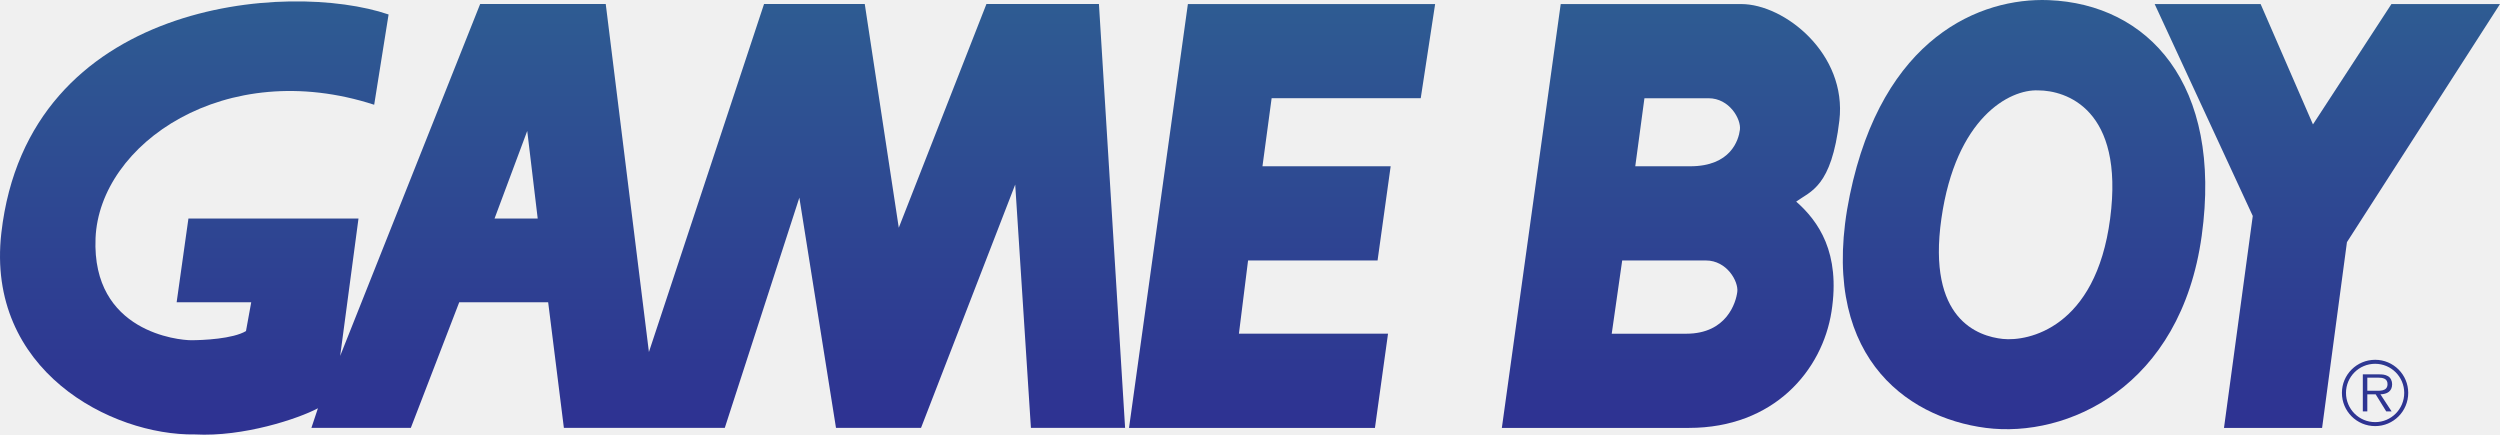
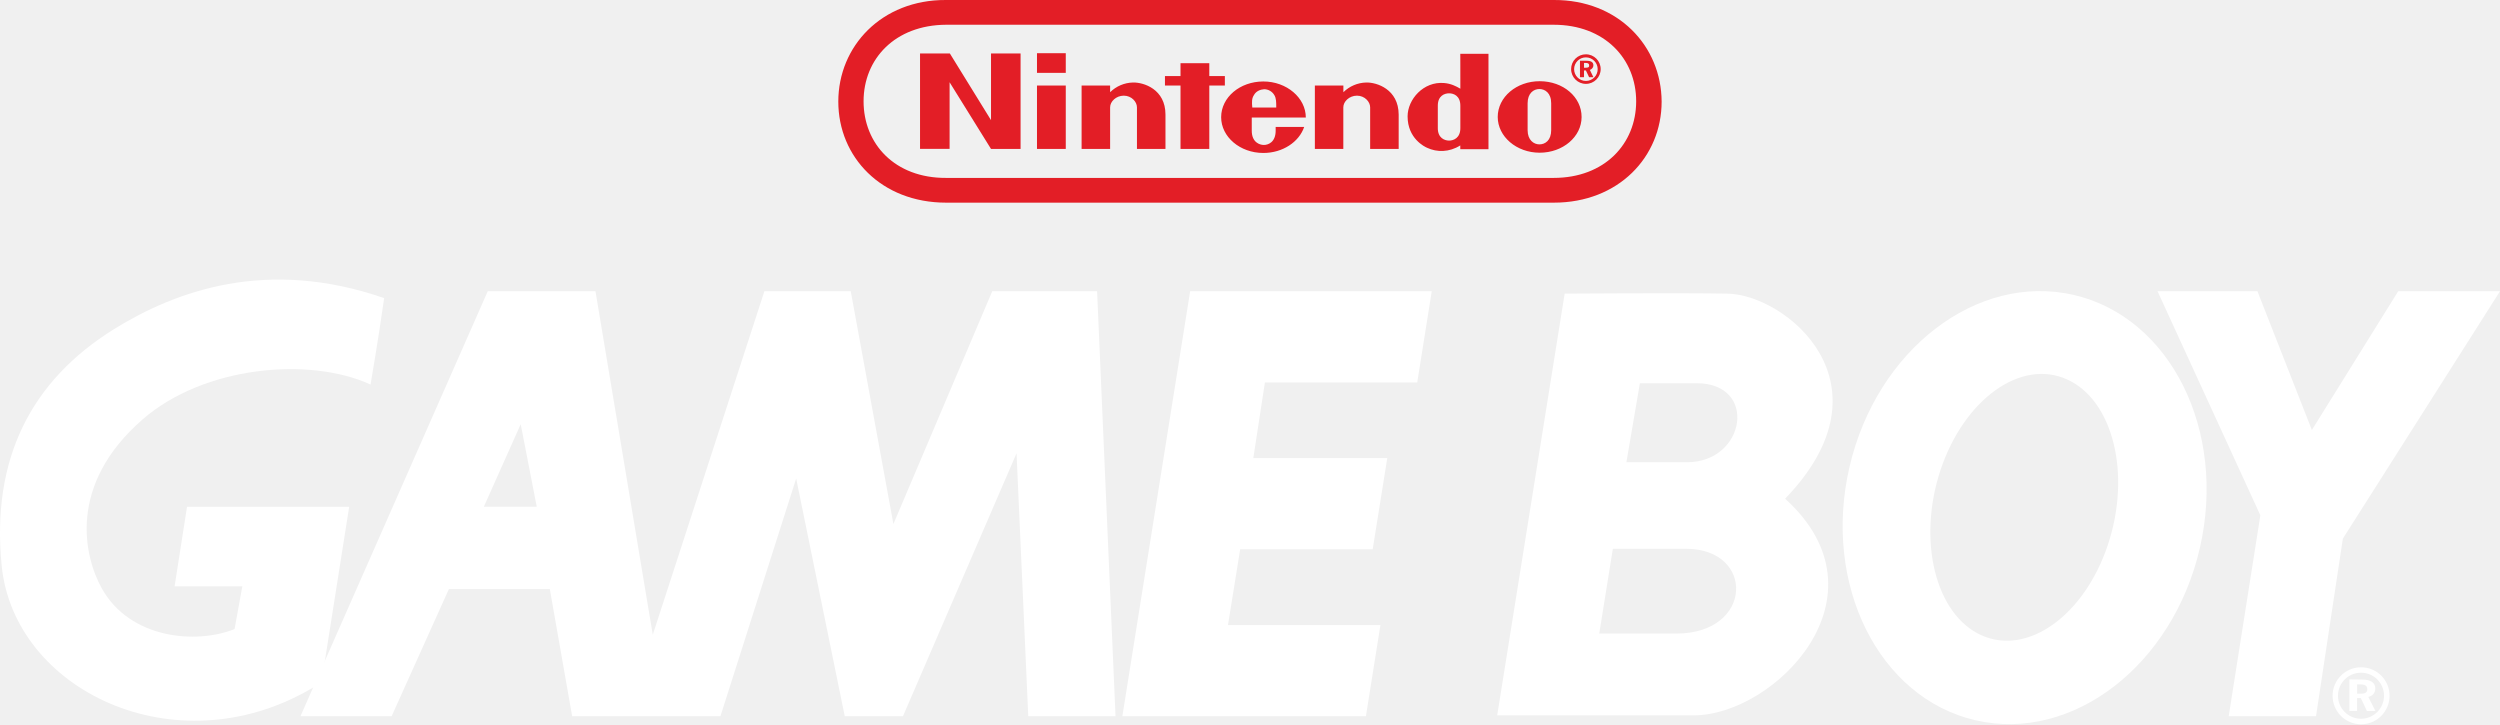
- <svg xmlns="http://www.w3.org/2000/svg" version="1.2" baseProfile="tiny" id="svg2" x="0px" y="0px" width="566.929px" height="98.574px" viewBox="0 0 566.929 98.574" xml:space="preserve">
-   <g>
-     <linearGradient id="_43443024_1_" gradientUnits="userSpaceOnUse" x1="527.771" y1="-0.713" x2="527.771" y2="98.787">
-       <stop offset="0.005" style="stop-color:#2E5C92" />
-       <stop offset="1" style="stop-color:#2E3192" />
-     </linearGradient>
-     <polygon id="_43443024" fill="url(#_43443024_1_)" points="488.615,0.917 512.644,0.917 524.513,28.215 542.312,0.917    566.927,0.917 532.22,54.913 526.585,97.041 504.337,97.041 510.863,48.973  " />
-     <linearGradient id="_43441624_1_" gradientUnits="userSpaceOnUse" x1="290.738" y1="-0.713" x2="290.738" y2="98.787">
-       <stop offset="0.005" style="stop-color:#2E5C92" />
-       <stop offset="1" style="stop-color:#2E3192" />
-     </linearGradient>
-     <polygon id="_43441624" fill="url(#_43441624_1_)" points="311.798,97.041 314.765,75.671 280.951,75.671 283.027,59.066    312.392,59.066 315.363,37.706 286.291,37.706 288.369,22.276 322.181,22.276 325.447,0.917 269.379,0.917 256.029,97.041  " />
-     <linearGradient id="_43775888_1_" gradientUnits="userSpaceOnUse" x1="127.571" y1="-0.713" x2="127.571" y2="98.787">
-       <stop offset="0.005" style="stop-color:#2E5C92" />
-       <stop offset="1" style="stop-color:#2E3192" />
-     </linearGradient>
-     <path id="_43775888" fill="url(#_43775888_1_)" d="M112.146,49.565l7.416-19.874l2.375,19.874H112.146L112.146,49.565z    M104.137,68.552h20.172l3.563,28.48h36.488l16.91-52.213l8.309,52.213h19.283l21.359-55.179l3.561,55.179h21.359l-5.934-96.119   h-25.514l-19.875,50.728l-7.715-50.728h-22.842l-26.105,78.912l-9.791-78.912h-28.48l-31.744,79.8l4.154-31.149H42.729   l-2.672,18.987h16.912l-1.188,6.526c-2.967,1.778-9.789,2.075-12.459,2.075c-2.67,0-22.545-1.778-21.656-23.139   c0.889-21.359,29.369-41.235,63.188-30.259l3.266-20.47C65.572-4.427,6.354-0.111,0.305,52.828   c-3.559,31.148,24.921,45.982,43.906,45.688c10.977,0.594,23.438-3.561,27.887-5.935l-1.482,4.451h22.547L104.137,68.552   L104.137,68.552z" />
-     <linearGradient id="_44102912_1_" gradientUnits="userSpaceOnUse" x1="458.994" y1="-0.713" x2="458.994" y2="98.787">
-       <stop offset="0.005" style="stop-color:#2E5C92" />
-       <stop offset="1" style="stop-color:#2E3192" />
-     </linearGradient>
-     <path id="_44102912" fill="url(#_44102912_1_)" d="M464.582,0.028c-15.428-0.594-37.678,8.306-45.094,44.204   c-7.416,35.894,12.459,50.431,30.852,52.804c18.396,2.373,44.205-9.196,48.951-43.609C504.039,19.013,487.125,0.919,464.582,0.028z    M462.208,20.498c6.229,0,19.578,4.154,16.314,29.071c-3.264,24.92-18.689,27.887-24.326,27.292   c-5.639-0.594-17.207-4.447-13.943-27.292C443.515,26.728,455.677,20.201,462.208,20.498L462.208,20.498z" />
-     <linearGradient id="_44104296_1_" gradientUnits="userSpaceOnUse" x1="378.921" y1="-0.713" x2="378.921" y2="98.787">
-       <stop offset="0.005" style="stop-color:#2E5C92" />
-       <stop offset="1" style="stop-color:#2E3192" />
-     </linearGradient>
-     <path id="_44104296" fill="url(#_44104296_1_)" d="M370.833,37.706h12.461c9.197,0,10.977-5.934,11.271-8.305   c0.297-2.375-2.371-7.122-7.117-7.122h-14.537L370.833,37.706z M365.494,75.677h16.912c9.193,0,11.27-7.118,11.564-9.493   c0.299-2.373-2.371-7.117-7.117-7.117h-18.984L365.494,75.677L365.494,75.677z M340.576,97.038l13.35-96.118h40.938   c9.793,0,24.031,11.274,22.252,26.403c-1.779,15.13-6.527,16.02-9.791,18.393c5.045,4.447,10.088,11.568,8.012,24.918   c-2.078,13.353-13.055,26.403-32.338,26.403L340.576,97.038L340.576,97.038z" />
-     <linearGradient id="_44106160_1_" gradientUnits="userSpaceOnUse" x1="538.598" y1="-0.713" x2="538.598" y2="98.787">
-       <stop offset="0.005" style="stop-color:#2E5C92" />
-       <stop offset="1" style="stop-color:#2E3192" />
-     </linearGradient>
-     <path id="_44106160" fill="url(#_44106160_1_)" d="M538.619,82.498c-3.66,0-6.615,2.951-6.615,6.593   c0,3.681,2.953,6.634,6.615,6.634c3.641,0,6.592-2.953,6.592-6.634C545.208,85.448,542.255,82.498,538.619,82.498v-0.907   c4.148,0,7.498,3.366,7.498,7.5c0,4.173-3.35,7.538-7.498,7.538c-4.174-0.001-7.539-3.365-7.539-7.538   c0-4.135,3.365-7.499,7.539-7.499V82.498L538.619,82.498z" />
-     <linearGradient id="_42975192_1_" gradientUnits="userSpaceOnUse" x1="539.144" y1="-0.713" x2="539.144" y2="98.787">
-       <stop offset="0.005" style="stop-color:#2E5C92" />
-       <stop offset="1" style="stop-color:#2E3192" />
-     </linearGradient>
-     <path id="_42975192" fill="url(#_42975192_1_)" d="M536.839,85.639h2.402c1.045,0,2.182,0.156,2.182,1.457   c0,1.711-1.828,1.516-3.01,1.516l-1.574-0.002v0.809h1.893l2.4,3.878h1.219l-2.539-3.878c1.496-0.038,2.656-0.648,2.656-2.302   c0-0.71-0.313-1.457-0.943-1.813c-0.629-0.373-1.34-0.412-2.049-0.412h-3.656v8.403h1.02V85.639L536.839,85.639z" />
-   </g>
+ <svg xmlns="http://www.w3.org/2000/svg" id="Layer_1" data-name="Layer 1" viewBox="0 0 3839.003 1112.202">
+   <path d="M1521.8,184.5,1458.6,82.1h-45.8V228.6h45.4V126.3l63.6,102.4h45.4V82.1h-45.4Zm359.1-53.2V116.8H1857V97h-44.2v19.8h-23.9v14.5h23.9v97.4H1857V131.3h23.9Zm-288.5,97.4h44.2V131.3h-44.2Zm0-116.8h44.2V81.7h-44.2Zm771.9,12.8c-35.5,0-64.4,24.3-64.4,54.9,0,30.1,28.9,54.9,64.4,54.9S2428.7,210.2,2428.7,179.6,2400.6,124.7,2364.3,124.7Zm17.7,75.1c0,15.7-9.1,21.9-18.1,21.9-8.7,0-18.1-6.6-18.1-21.9V158.6c0-15.3,9.1-21.9,18.1-21.9,8.7,0,18.1,6.2,18.1,21.9v41.2Zm-139.5-63.6c-7-4.1-14.5-7.8-24.8-8.7-31.8-2.9-56.2,25.2-56.2,51.2,0,33.9,26,46.6,30.1,48.3,14.9,7,33.9,7,50.8-3.7v5.8h43.3V82.6h-43.3C2242.5,82.1,2242.5,113.5,2242.5,136.2Zm0,43.4v17.3c0,14.9-10.3,19-17.3,19s-17.3-4.1-17.3-19V162.3c0-15.3,10.3-19,17.3-19s17.3,3.7,17.3,19Zm-502.7-52.9a51.688,51.688,0,0,0-35.1,14.9V131.3H1660.9v97.4h43.8v-64c0-8.7,9.1-17.8,21-17.8S1745.9,156.4,1745.9,164.7v64h43.8V175.9C1789.7,137,1756.3,126.3,1739.8,126.7ZM2098,126.7a51.689,51.689,0,0,0-35.1,14.9V131.3h-43.8v97.4h43.7v-64c0-8.7,9.1-17.8,21-17.8s20.2,9.5,20.2,17.8v64h43.8V175.9C2147.6,137,2114.1,126.3,2098,126.7ZM2005.2,180.4c0-30.1-29.3-55.3-65.2-55.3S1875.2,149.4,1875.2,180c0,30.1,28.9,54.9,64.8,54.9,29.7,0,54.9-16.9,62.7-40H1958.9v5.8c0,17.8-11.6,21.9-18.1,21.9-6.6,0-18.6-4.1-18.6-21.9V180.5h83ZM1925.5,146.1c3.3-6.2,9.9-8.7,15.7-9.1a18.266,18.266,0,0,1,15.7,9.1c2.9,4.9,2.9,10.7,2.9,19H1923C1922.2,156.4,1922.2,151.1,1925.5,146.1Zm521.3-45.8c0-4.9-3.7-7-10.7-7h-9.9v25.2h6.2V108.2h2.9l4.9,10.3h6.6l-5.4-11.1C2444.7,106.1,2446.8,103.6,2446.8,100.3Zm-11.5,3.7h-2.9V96.6h2.5c3.7,0,5.4,1.3,5.4,3.7C2440.6,103.2,2438.6,104,2435.3,104Zm0-20.6a22.619,22.619,0,0,0-22.7,22.7,22.7,22.7,0,1,0,22.7-22.7Zm0,40.9a18.1,18.1,0,1,1,18.1-18.1A18.031,18.031,0,0,1,2435.3,124.3ZM2386.1,0h-933.7c-98.6-.4-165.1,71-165.1,156s66,155.2,165.5,155.2H2386.1c99.1,0,165.5-70.1,165.5-155.2C2551.2,70.6,2484.8-.4,2386.1,0ZM2385.7,273.2h-932.9c-78.8.4-126.7-52.4-126.7-117.6S1374.4,38.4,1452.9,38h932.9c78.4,0,126.7,52.4,126.7,117.6S2464.1,273.2,2385.7,273.2ZM2386.1,0h-933.7c-98.6-.4-165.1,71-165.1,156s66,155.2,165.5,155.2H2386.1c99.1,0,165.5-70.1,165.5-155.2C2551.2,70.6,2484.8-.4,2386.1,0ZM2385.7,273.2h-932.9c-78.8.4-126.7-52.4-126.7-117.6S1374.4,38.4,1452.9,38h932.9c78.4,0,126.7,52.4,126.7,117.6S2464.1,273.2,2385.7,273.2ZM2386.1,0h-933.7c-98.6-.4-165.1,71-165.1,156s66,155.2,165.5,155.2H2386.1c99.1,0,165.5-70.1,165.5-155.2C2551.2,70.6,2484.8-.4,2386.1,0ZM2385.7,273.2h-932.9c-78.8.4-126.7-52.4-126.7-117.6S1374.4,38.4,1452.9,38h932.9c78.4,0,126.7,52.4,126.7,117.6S2464.1,273.2,2385.7,273.2Z" transform="translate(0.0034 0.00168)" style="fill:#e31e26" />
+   <path d="M3619.5,1065.2h5.8c6.8,0,9.9-2,9.9-6.9,0-5.1-3.4-7.3-10.4-7.3h-5.2v14.1m41.3,3.3a35.35,35.35,0,1,1-35.3-35.4A35.273,35.273,0,0,1,3660.9,1068.4ZM3625.6,1024.7a43.75,43.75,0,1,0,43.8,43.8A43.575,43.575,0,0,0,3625.6,1024.7Zm1.2,18.8c13.7,0,20.7,4.7,20.7,13.9,0,6.3-4,11.2-10.7,12.8l10.9,21.6h-13.1L3625.3,1072h-5.8V1091.7h-11.8v-48.4l19.1.2Z" transform="translate(0.0034 0.00168)" style="fill:#fff" />
+   <path d="M824.2,778,799.6,651.4,743,778.1h81.2M1713,1099.8H1579L1561,696.1l-174.4,403.7h-89.4l-74.6-365-116.3,365H878.6L844.3,904.6h-155l-87.9,195.2h-140L749,447.2H914.4l88,527.5,171.4-527.5h132.6l65.5,357.5,151.8-357.5h161l28.3,652.6" transform="translate(0.0034 0.00168)" style="fill:#fff" />
+   <polyline points="2097.503 1099.802 2119.803 959.802 1885.703 959.802 1904.403 843.502 2107.903 843.502 2130.303 703.402 1924.603 703.402 1942.403 587.302 2176.303 587.302 2198.604 447.202 1827.603 447.202 1723.503 1099.802 2097.503 1099.802" style="fill:#fff" />
+   <polyline points="3839.003 447.202 3682.703 447.202 3550.104 660.302 3466.503 447.202 3313.104 447.202 3471.003 791.302 3422.403 1099.802 3556.503 1099.802 3597.703 827.102 3839.003 447.202" style="fill:#fff" />
+   <path d="M3042.9,975.6c71,31.8,157.8-30.5,194-139.1,36.2-108.5,8-222.3-63-254-70.9-31.8-157.7,30.6-194,139.1-36,108.5-7.9,222.3,63,254M2840,717.4c41.7-180.4,195.9-298.7,344.4-264.5,148.6,34.4,235.2,208.3,193.7,388.7-41.7,180.5-195.9,298.7-344.4,264.5C2885.2,1071.8,2798.3,897.9,2840,717.4" transform="translate(0.0034 0.00168)" style="fill:#fff" />
+   <path d="M175.3,505.3C47.7,584.5-13.8,704.9,2.6,868.9c19,190.2,265.2,309.9,473.9,189.4,18.2-10.5,11.1-9,17.9-15l41.8-265.1h-249l-19.1,122.2h104l-11.9,65.6c-59.6,23.8-160.9,14.9-204-62.7-27.3-49.1-52.7-158.7,62.7-259.2,93.9-82,256.2-96.8,350.1-53.6,0,0,11.9-68.6,20.9-132.7C409.3,395.1,269.2,447.2,175.3,505.3" transform="translate(0.0034 0.00168)" style="fill:#fff" />
+   <path d="M2402.7,450.9l-103.6,647.6H2600.7c124.3,0,305.8-183.1,140.5-332.7,170.1-176,1.5-313.4-88.7-314.9-72.5-1.3-251.4,0-251.4,0H2402.7m74,391.8H2589c106.4,0,103.6,130.2-14.8,130.2h-118.4L2476.7,842.7m41.5-254.2h87.2c94.6,0,75.4,121.3-14.8,121.3h-93.1L2518.2,588.5" transform="translate(0.0034 0.00168)" style="fill:#fff" />
</svg>
